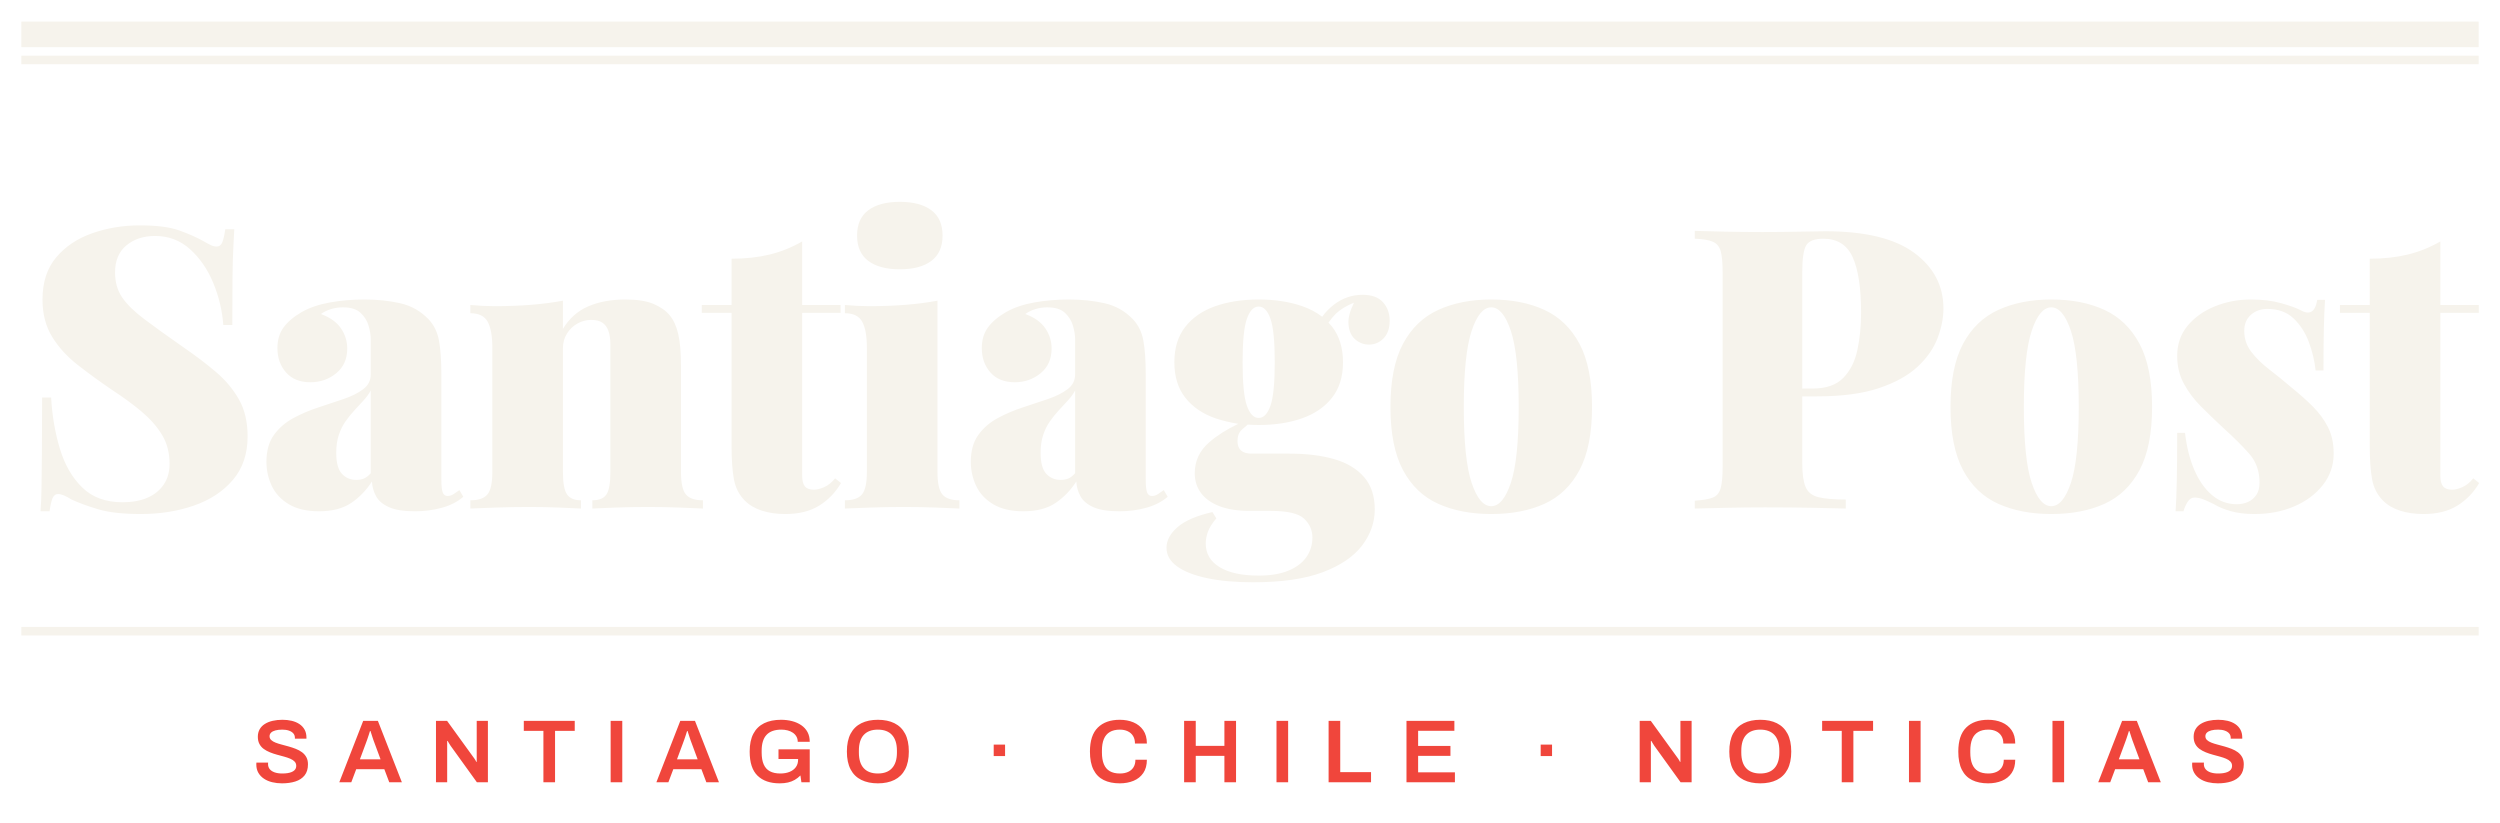
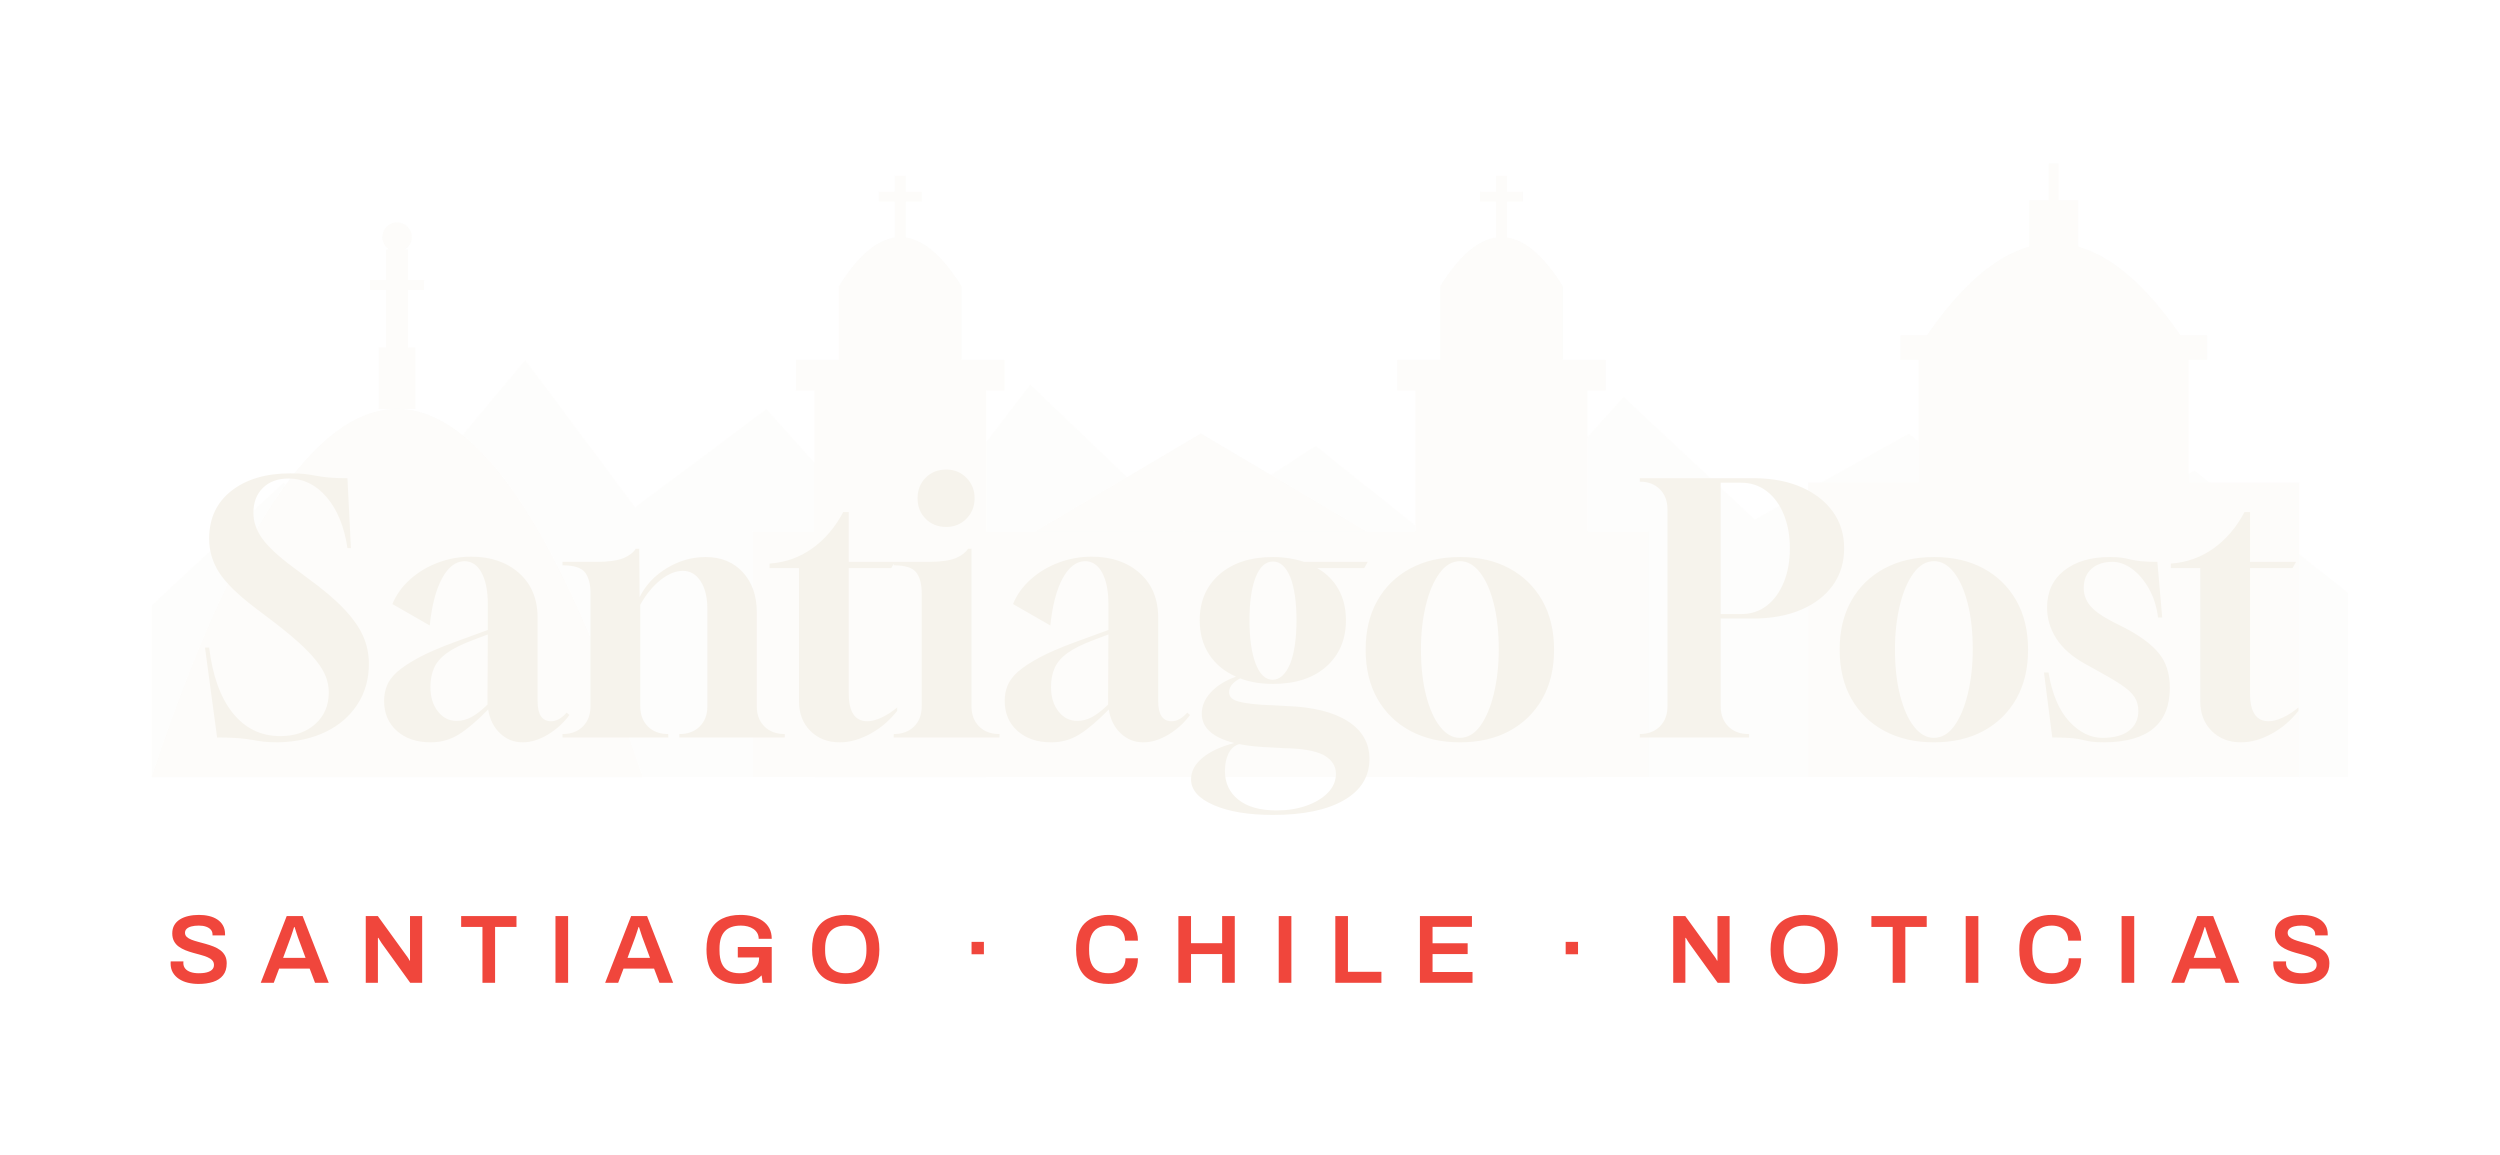
- <svg xmlns="http://www.w3.org/2000/svg" viewBox="0 0 1172.9 385.7" width="1173" height="386" role="img" aria-label="Santiago Post">
-   <rect x="10" y="10" width="1152.9" height="12" fill="#F6F3EC" />
-   <rect x="10" y="26" width="1152.9" height="4" fill="#F6F3EC" />
-   <path d="M65.568 105.604Q77.528 105.604 84.152 107.996Q90.776 110.388 95.376 112.964Q97.584 114.252 98.964 114.896Q100.344 115.54 101.632 115.54Q103.472 115.54 104.3 113.516Q105.128 111.492 105.68 107.444H109.912Q109.728 111.308 109.452 116.46Q109.176 121.612 109.084 130.076Q108.992 138.54 108.992 152.34H104.76Q104.024 142.22 100.068 132.652Q96.112 123.084 89.212 116.828Q82.312 110.572 72.744 110.572Q64.648 110.572 59.312 114.988Q53.976 119.404 53.976 127.684Q53.976 134.492 57.288 139.368Q60.6 144.244 67.684 149.58Q74.768 154.916 86.36 163.012Q94.64 168.716 101.356 174.42Q108.072 180.124 112.12 187.3Q116.168 194.476 116.168 204.596Q116.168 216.924 109.268 225.02Q102.368 233.116 90.96 237.072Q79.552 241.028 66.12 241.028Q53.608 241.028 46.156 238.82Q38.704 236.612 33.552 234.22Q29.504 231.644 27.296 231.644Q25.456 231.644 24.628 233.668Q23.8 235.692 23.248 239.74H19.016Q19.384 234.956 19.476 228.608Q19.568 222.26 19.66 212.14Q19.752 202.02 19.752 186.38H23.984Q24.72 199.26 28.124 210.484Q31.528 221.708 38.612 228.608Q45.696 235.508 57.472 235.508Q64.28 235.508 69.156 233.392Q74.032 231.276 76.792 227.228Q79.552 223.18 79.552 217.476Q79.552 209.748 76.056 203.952Q72.56 198.156 66.58 193.096Q60.6 188.036 52.688 182.884Q44.04 176.996 36.496 171.108Q28.952 165.22 24.444 157.86Q19.936 150.5 19.936 140.38Q19.936 128.236 26.376 120.6Q32.816 112.964 43.304 109.284Q53.792 105.604 65.568 105.604ZM149.656 239.74Q141.008 239.74 135.488 236.428Q129.968 233.116 127.484 227.78Q125.0 222.444 125.0 216.556Q125.0 208.828 128.496 203.952Q131.992 199.076 137.604 196.04Q143.216 193.004 149.472 190.98Q155.728 188.956 161.34 187.024Q166.952 185.092 170.448 182.424Q173.944 179.756 173.944 175.524V159.148Q173.944 156.204 172.932 152.708Q171.92 149.212 169.16 146.636Q166.4 144.06 160.88 144.06Q157.936 144.06 155.268 144.888Q152.6 145.716 150.576 147.188Q157.016 149.58 159.96 153.904Q162.904 158.228 162.904 163.38Q162.904 170.74 157.752 174.972Q152.6 179.204 145.608 179.204Q138.248 179.204 134.2 174.604Q130.152 170.004 130.152 163.196Q130.152 157.492 133.004 153.536Q135.856 149.58 141.56 146.268Q147.08 143.14 154.808 141.76Q162.536 140.38 171.0 140.38Q180.016 140.38 187.744 142.128Q195.472 143.876 200.992 149.58Q204.856 153.628 205.96 159.7Q207.064 165.772 207.064 175.34V224.652Q207.064 229.252 207.708 230.908Q208.352 232.564 210.008 232.564Q211.48 232.564 212.86 231.644Q214.24 230.724 215.528 229.804L217.368 232.932Q213.32 236.428 207.34 238.084Q201.36 239.74 194.736 239.74Q186.824 239.74 182.5 237.808Q178.176 235.876 176.428 232.656Q174.68 229.436 174.496 225.756Q170.632 231.828 164.836 235.784Q159.04 239.74 149.656 239.74ZM167.136 225.02Q169.16 225.02 170.724 224.376Q172.288 223.732 173.944 221.892V183.068Q172.656 185.46 170.54 187.76Q168.424 190.06 166.216 192.452Q164.008 194.844 162.076 197.604Q160.144 200.364 158.948 203.952Q157.752 207.54 157.752 212.324Q157.752 219.316 160.42 222.168Q163.088 225.02 167.136 225.02ZM293.36 140.38Q301.824 140.38 306.7 142.496Q311.576 144.612 314.152 147.74Q316.912 151.052 318.2 156.572Q319.488 162.092 319.488 171.476V221.34Q319.488 229.068 321.788 231.828Q324.088 234.588 329.792 234.588V238.452Q326.112 238.268 318.66 237.992Q311.208 237.716 304.032 237.716Q296.304 237.716 288.944 237.992Q281.584 238.268 277.904 238.452V234.588Q282.688 234.588 284.528 231.828Q286.368 229.068 286.368 221.34V161.54Q286.368 157.676 285.448 155.1Q284.528 152.524 282.596 151.236Q280.664 149.948 277.352 149.948Q274.04 149.948 271.004 151.604Q267.968 153.26 266.036 156.296Q264.104 159.332 264.104 163.196V221.34Q264.104 229.068 266.036 231.828Q267.968 234.588 272.568 234.588V238.452Q269.072 238.268 262.264 237.992Q255.456 237.716 248.28 237.716Q240.552 237.716 232.64 237.992Q224.728 238.268 220.68 238.452V234.588Q226.384 234.588 228.684 231.828Q230.984 229.068 230.984 221.34V163.012Q230.984 154.732 228.776 150.776Q226.568 146.82 220.68 146.82V142.956Q226.568 143.508 232.088 143.508Q241.288 143.508 249.292 142.864Q257.296 142.22 264.104 140.932V154.18Q268.52 146.82 275.972 143.6Q283.424 140.38 293.36 140.38ZM376.344 113.148V142.956H394.376V146.636H376.344V222.996Q376.344 226.492 377.632 228.056Q378.92 229.62 381.864 229.62Q383.888 229.62 386.648 228.424Q389.408 227.228 391.8 224.284L394.56 226.492Q390.696 233.116 384.348 237.072Q378.0 241.028 368.432 241.028Q362.36 241.028 357.484 239.464Q352.608 237.9 349.48 234.772Q345.432 230.724 344.328 224.744Q343.224 218.764 343.224 209.196V146.636H329.24V142.956H343.224V121.244Q352.976 121.244 360.98 119.312Q368.984 117.38 376.344 113.148ZM422.16 94.564Q431.728 94.564 436.972 98.52Q442.216 102.476 442.216 110.388Q442.216 118.3 436.972 122.256Q431.728 126.212 422.16 126.212Q412.592 126.212 407.348 122.256Q402.104 118.3 402.104 110.388Q402.104 102.476 407.348 98.52Q412.592 94.564 422.16 94.564ZM439.824 140.932V221.34Q439.824 229.068 442.124 231.828Q444.424 234.588 450.128 234.588V238.452Q446.448 238.268 439.088 237.992Q431.728 237.716 424.0 237.716Q416.272 237.716 408.36 237.992Q400.448 238.268 396.4 238.452V234.588Q402.104 234.588 404.404 231.828Q406.704 229.068 406.704 221.34V163.012Q406.704 154.732 404.496 150.776Q402.288 146.82 396.4 146.82V142.956Q402.288 143.508 407.808 143.508Q417.008 143.508 425.012 142.864Q433.016 142.22 439.824 140.932ZM480.12 239.74Q471.472 239.74 465.952 236.428Q460.432 233.116 457.948 227.78Q455.464 222.444 455.464 216.556Q455.464 208.828 458.96 203.952Q462.456 199.076 468.068 196.04Q473.68 193.004 479.936 190.98Q486.192 188.956 491.804 187.024Q497.416 185.092 500.912 182.424Q504.408 179.756 504.408 175.524V159.148Q504.408 156.204 503.396 152.708Q502.384 149.212 499.624 146.636Q496.864 144.06 491.344 144.06Q488.4 144.06 485.732 144.888Q483.064 145.716 481.04 147.188Q487.48 149.58 490.424 153.904Q493.368 158.228 493.368 163.38Q493.368 170.74 488.216 174.972Q483.064 179.204 476.072 179.204Q468.712 179.204 464.664 174.604Q460.616 170.004 460.616 163.196Q460.616 157.492 463.468 153.536Q466.32 149.58 472.024 146.268Q477.544 143.14 485.272 141.76Q493.0 140.38 501.464 140.38Q510.48 140.38 518.208 142.128Q525.936 143.876 531.456 149.58Q535.32 153.628 536.424 159.7Q537.528 165.772 537.528 175.34V224.652Q537.528 229.252 538.172 230.908Q538.816 232.564 540.472 232.564Q541.944 232.564 543.324 231.644Q544.704 230.724 545.992 229.804L547.832 232.932Q543.784 236.428 537.804 238.084Q531.824 239.74 525.2 239.74Q517.288 239.74 512.964 237.808Q508.64 235.876 506.892 232.656Q505.144 229.436 504.96 225.756Q501.096 231.828 495.3 235.784Q489.504 239.74 480.12 239.74ZM497.6 225.02Q499.624 225.02 501.188 224.376Q502.752 223.732 504.408 221.892V183.068Q503.12 185.46 501.004 187.76Q498.888 190.06 496.68 192.452Q494.472 194.844 492.54 197.604Q490.608 200.364 489.412 203.952Q488.216 207.54 488.216 212.324Q488.216 219.316 490.884 222.168Q493.552 225.02 497.6 225.02ZM587.944 273.044Q575.432 273.044 566.324 271.112Q557.216 269.18 552.248 265.592Q547.28 262.004 547.28 256.852Q547.28 251.7 552.432 247.192Q557.584 242.684 568.808 240.108L570.648 243.052Q567.704 246.548 566.692 249.4Q565.68 252.252 565.68 254.828Q565.68 262.004 572.212 265.96Q578.744 269.916 590.52 269.916Q598.8 269.916 604.412 267.616Q610.024 265.316 612.876 261.268Q615.728 257.22 615.728 252.068Q615.728 246.916 611.864 243.236Q608.0 239.556 596.224 239.556H586.288Q577.824 239.556 572.12 237.348Q566.416 235.14 563.472 231.184Q560.528 227.228 560.528 221.892Q560.528 213.244 567.336 207.356Q572.856 202.572 580.952 198.708Q575.248 197.788 570.28 196.132Q561.264 193.004 556.112 186.472Q550.96 179.94 550.96 169.82Q550.96 159.7 556.112 153.168Q561.264 146.636 570.188 143.508Q579.112 140.38 590.52 140.38Q601.928 140.38 610.944 143.508Q616.28 145.348 620.328 148.476Q622.536 145.348 625.848 142.772Q631.92 138.172 639.28 138.172Q645.72 138.172 648.848 141.668Q651.976 145.164 651.976 150.316Q651.976 155.652 649.124 158.596Q646.272 161.54 642.224 161.54Q638.728 161.54 635.876 159.148Q633.024 156.756 632.656 151.972Q632.288 147.924 635.232 141.852Q629.896 144.06 626.768 147.004Q624.928 148.844 623.272 151.236Q624.192 152.156 624.928 153.076Q630.08 159.7 630.08 169.82Q630.08 179.94 624.928 186.472Q619.776 193.004 610.852 196.132Q601.928 199.26 590.52 199.26Q587.944 199.26 585.368 199.076Q584.08 200.18 582.608 201.468Q580.584 203.308 580.584 206.804Q580.584 212.692 587.208 212.692H605.056Q617.016 212.692 625.94 215.268Q634.864 217.844 639.924 223.64Q644.984 229.436 644.984 238.82Q644.984 248.02 639.004 255.84Q633.024 263.66 620.512 268.352Q608.0 273.044 587.944 273.044ZM590.52 195.948Q594.016 195.948 596.04 190.244Q598.064 184.54 598.064 169.82Q598.064 155.1 596.04 149.396Q594.016 143.692 590.52 143.692Q587.024 143.692 585.0 149.396Q582.976 155.1 582.976 169.82Q582.976 184.54 585.0 190.244Q587.024 195.948 590.52 195.948ZM699.632 140.38Q713.984 140.38 724.564 145.256Q735.144 150.132 741.032 161.172Q746.92 172.212 746.92 190.796Q746.92 209.38 741.032 220.42Q735.144 231.46 724.564 236.244Q713.984 241.028 699.632 241.028Q685.464 241.028 674.792 236.244Q664.12 231.46 658.232 220.42Q652.344 209.38 652.344 190.796Q652.344 172.212 658.232 161.172Q664.12 150.132 674.792 145.256Q685.464 140.38 699.632 140.38ZM699.632 144.06Q694.112 144.06 690.432 155.1Q686.752 166.14 686.752 190.796Q686.752 215.452 690.432 226.4Q694.112 237.348 699.632 237.348Q705.152 237.348 708.832 226.4Q712.512 215.452 712.512 190.796Q712.512 166.14 708.832 155.1Q705.152 144.06 699.632 144.06ZM795.128 108.18Q800.464 108.364 809.204 108.548Q817.944 108.732 826.776 108.732Q835.976 108.732 844.44 108.548Q852.904 108.364 856.4 108.364Q884.368 108.364 898.076 118.484Q911.784 128.604 911.784 144.612Q911.784 151.236 909.024 158.504Q906.264 165.772 899.64 171.936Q893.016 178.1 881.516 181.964Q870.016 185.828 852.352 185.828H845.544V217.108Q845.544 224.652 847.108 228.332Q848.672 232.012 853.088 233.116Q857.504 234.22 865.968 234.22V238.452Q859.712 238.268 849.592 238.084Q839.472 237.9 828.064 237.9Q819.6 237.9 811.136 238.084Q802.672 238.268 795.128 238.452V234.772Q800.832 234.404 803.592 233.3Q806.352 232.196 807.272 228.884Q808.192 225.572 808.192 218.948V127.684Q808.192 120.876 807.272 117.656Q806.352 114.436 803.5 113.24Q800.648 112.044 795.128 111.86ZM845.544 182.148H850.512Q859.896 182.148 864.772 177.18Q869.648 172.212 871.396 164.116Q873.144 156.02 873.144 146.636Q873.144 129.156 869.188 120.508Q865.232 111.86 855.48 111.86Q849.224 111.86 847.384 114.988Q845.544 118.116 845.544 127.684ZM962.384 140.38Q976.736 140.38 987.316 145.256Q997.896 150.132 1003.784 161.172Q1009.672 172.212 1009.672 190.796Q1009.672 209.38 1003.784 220.42Q997.896 231.46 987.316 236.244Q976.736 241.028 962.384 241.028Q948.216 241.028 937.544 236.244Q926.872 231.46 920.984 220.42Q915.096 209.38 915.096 190.796Q915.096 172.212 920.984 161.172Q926.872 150.132 937.544 145.256Q948.216 140.38 962.384 140.38ZM962.384 144.06Q956.864 144.06 953.184 155.1Q949.504 166.14 949.504 190.796Q949.504 215.452 953.184 226.4Q956.864 237.348 962.384 237.348Q967.904 237.348 971.584 226.4Q975.264 215.452 975.264 190.796Q975.264 166.14 971.584 155.1Q967.904 144.06 962.384 144.06ZM1056.04 140.38Q1064.136 140.38 1070.3 142.128Q1076.464 143.876 1079.224 145.348Q1082.168 147.004 1084.008 146.268Q1086.4 145.348 1087.136 140.564H1090.816Q1090.448 145.9 1090.264 153.536Q1090.08 161.172 1090.08 173.684H1086.4Q1085.664 166.876 1083.18 160.252Q1080.696 153.628 1076.004 149.212Q1071.312 144.796 1063.768 144.796Q1059.168 144.796 1056.04 147.556Q1052.912 150.316 1052.912 155.1Q1052.912 160.62 1056.224 164.944Q1059.536 169.268 1064.688 173.224Q1069.84 177.18 1074.992 181.596Q1080.696 186.196 1085.112 190.612Q1089.528 195.028 1092.196 200.272Q1094.864 205.516 1094.864 212.692Q1094.864 220.972 1089.804 227.412Q1084.744 233.852 1076.372 237.44Q1068.0 241.028 1057.696 241.028Q1051.256 241.028 1046.472 239.648Q1041.688 238.268 1038.744 236.428Q1035.8 234.956 1033.684 234.128Q1031.568 233.3 1029.544 233.3Q1027.704 233.3 1026.416 235.232Q1025.128 237.164 1024.392 239.74H1020.712Q1021.08 233.852 1021.264 225.388Q1021.448 216.924 1021.448 202.94H1025.128Q1026.232 212.692 1029.452 220.236Q1032.672 227.78 1037.732 232.104Q1042.792 236.428 1049.416 236.428Q1052.36 236.428 1054.752 235.324Q1057.144 234.22 1058.616 232.012Q1060.088 229.804 1060.088 226.308Q1060.088 218.212 1055.212 212.692Q1050.336 207.172 1042.976 200.548Q1037.456 195.396 1032.58 190.52Q1027.704 185.644 1024.576 179.848Q1021.448 174.052 1021.448 166.876Q1021.448 158.596 1026.324 152.708Q1031.2 146.82 1039.112 143.6Q1047.024 140.38 1056.04 140.38ZM1144.912 113.148V142.956H1162.944V146.636H1144.912V222.996Q1144.912 226.492 1146.2 228.056Q1147.488 229.62 1150.432 229.62Q1152.456 229.62 1155.216 228.424Q1157.976 227.228 1160.368 224.284L1163.128 226.492Q1159.264 233.116 1152.916 237.072Q1146.568 241.028 1137.0 241.028Q1130.928 241.028 1126.052 239.464Q1121.176 237.9 1118.048 234.772Q1114.0 230.724 1112.896 224.744Q1111.792 218.764 1111.792 209.196V146.636H1097.808V142.956H1111.792V121.244Q1121.544 121.244 1129.548 119.312Q1137.552 117.38 1144.912 113.148Z" fill="#F6F3EC" />
-   <rect x="10" y="294" width="1152.9" height="4" fill="#F6F3EC" />
-   <path d="M132.305 367.38Q129.911 367.38 127.727 366.855Q125.543 366.33 123.863 365.217Q122.183 364.104 121.217 362.445Q120.251 360.786 120.251 358.518Q120.251 358.266 120.272 358.014Q120.293 357.762 120.293 357.636H125.795Q125.795 357.72 125.774 357.951Q125.753 358.182 125.753 358.35Q125.753 359.736 126.551 360.723Q127.349 361.71 128.861 362.235Q130.373 362.76 132.431 362.76Q133.817 362.76 134.888 362.592Q135.959 362.424 136.736 362.109Q137.513 361.794 138.017 361.353Q138.521 360.912 138.752 360.366Q138.983 359.82 138.983 359.19Q138.983 357.972 138.227 357.174Q137.471 356.376 136.19 355.83Q134.909 355.284 133.292 354.843Q131.675 354.402 129.974 353.94Q128.273 353.478 126.656 352.827Q125.039 352.176 123.758 351.252Q122.477 350.328 121.721 348.921Q120.965 347.514 120.965 345.54Q120.965 343.524 121.826 342.012Q122.687 340.5 124.262 339.513Q125.837 338.526 127.937 338.043Q130.037 337.56 132.515 337.56Q134.825 337.56 136.862 338.043Q138.899 338.526 140.453 339.555Q142.007 340.584 142.889 342.159Q143.771 343.734 143.771 345.918V346.422H138.353V346.002Q138.353 344.784 137.618 343.944Q136.883 343.104 135.56 342.642Q134.237 342.18 132.473 342.18Q130.583 342.18 129.239 342.537Q127.895 342.894 127.181 343.587Q126.467 344.28 126.467 345.288Q126.467 346.338 127.223 347.052Q127.979 347.766 129.26 348.27Q130.541 348.774 132.158 349.194Q133.775 349.614 135.476 350.097Q137.177 350.58 138.794 351.21Q140.411 351.84 141.692 352.785Q142.973 353.73 143.729 355.116Q144.485 356.502 144.485 358.434Q144.485 361.668 142.91 363.642Q141.335 365.616 138.584 366.498Q135.833 367.38 132.305 367.38ZM159.185 366.876 170.399 338.064H177.287L188.543 366.876H182.621L180.311 360.744H167.123L164.813 366.876ZM168.845 356.124H178.547L175.649 348.312Q175.481 347.892 175.25 347.241Q175.019 346.59 174.767 345.813Q174.515 345.036 174.263 344.238Q174.011 343.44 173.801 342.81H173.591Q173.339 343.65 172.982 344.742Q172.625 345.834 172.289 346.8Q171.953 347.766 171.743 348.312ZM204.545 366.876V338.064H209.753L222.059 355.074Q222.269 355.326 222.563 355.767Q222.857 356.208 223.109 356.628Q223.361 357.048 223.445 357.3H223.655V338.064H228.905V366.876H223.739L211.391 349.74Q211.055 349.236 210.614 348.501Q210.173 347.766 210.005 347.472H209.795V366.876ZM254.945 366.876V342.768H245.747V338.064H269.645V342.768H260.405V366.876ZM286.487 366.876V338.064H291.947V366.876ZM307.949 366.876 319.163 338.064H326.051L337.307 366.876H331.385L329.075 360.744H315.887L313.577 366.876ZM317.609 356.124H327.311L324.413 348.312Q324.245 347.892 324.014 347.241Q323.783 346.59 323.531 345.813Q323.279 345.036 323.027 344.238Q322.775 343.44 322.565 342.81H322.355Q322.103 343.65 321.746 344.742Q321.389 345.834 321.053 346.8Q320.717 347.766 320.507 348.312ZM365.783 367.38Q359.105 367.38 355.409 363.789Q351.713 360.198 351.713 352.47Q351.713 347.388 353.456 344.091Q355.199 340.794 358.496 339.177Q361.793 337.56 366.413 337.56Q369.185 337.56 371.621 338.19Q374.057 338.82 375.926 340.101Q377.795 341.382 378.845 343.314Q379.895 345.246 379.895 347.892H374.267Q374.267 346.506 373.658 345.435Q373.049 344.364 371.978 343.629Q370.907 342.894 369.521 342.537Q368.135 342.18 366.581 342.18Q364.271 342.18 362.528 342.789Q360.785 343.398 359.63 344.637Q358.475 345.876 357.908 347.724Q357.341 349.572 357.341 352.05V352.932Q357.341 356.334 358.307 358.518Q359.273 360.702 361.226 361.731Q363.179 362.76 366.077 362.76Q368.555 362.76 370.424 362.004Q372.293 361.248 373.364 359.799Q374.435 358.35 374.435 356.25V355.956H365.237V351.42H379.895V366.876H375.989L375.527 363.684Q374.267 364.944 372.839 365.763Q371.411 366.582 369.689 366.981Q367.967 367.38 365.783 367.38ZM411.857 367.38Q407.363 367.38 404.087 365.763Q400.811 364.146 399.068 360.828Q397.325 357.51 397.325 352.47Q397.325 347.388 399.068 344.091Q400.811 340.794 404.087 339.177Q407.363 337.56 411.857 337.56Q416.393 337.56 419.648 339.177Q422.903 340.794 424.646 344.091Q426.389 347.388 426.389 352.47Q426.389 357.51 424.646 360.828Q422.903 364.146 419.648 365.763Q416.393 367.38 411.857 367.38ZM411.857 362.76Q414.041 362.76 415.7 362.13Q417.359 361.5 418.493 360.261Q419.627 359.022 420.215 357.195Q420.803 355.368 420.803 352.974V352.05Q420.803 349.614 420.215 347.766Q419.627 345.918 418.493 344.679Q417.359 343.44 415.7 342.81Q414.041 342.18 411.857 342.18Q409.673 342.18 408.014 342.81Q406.355 343.44 405.221 344.679Q404.087 345.918 403.52 347.766Q402.953 349.614 402.953 352.05V352.974Q402.953 355.368 403.52 357.195Q404.087 359.022 405.221 360.261Q406.355 361.5 408.014 362.13Q409.673 362.76 411.857 362.76ZM466.205 354.57V349.194H471.539V354.57ZM525.341 367.38Q520.931 367.38 517.802 365.826Q514.673 364.272 513.014 360.975Q511.355 357.678 511.355 352.47Q511.355 344.868 515.051 341.214Q518.747 337.56 525.341 337.56Q528.911 337.56 531.788 338.778Q534.665 339.996 536.366 342.453Q538.067 344.91 538.067 348.69H532.481Q532.481 346.59 531.578 345.141Q530.675 343.692 529.079 342.936Q527.483 342.18 525.425 342.18Q522.569 342.18 520.679 343.293Q518.789 344.406 517.886 346.59Q516.983 348.774 516.983 352.008V352.932Q516.983 356.208 517.886 358.392Q518.789 360.576 520.658 361.668Q522.527 362.76 525.425 362.76Q527.609 362.76 529.247 362.025Q530.885 361.29 531.788 359.841Q532.691 358.392 532.691 356.292H538.067Q538.067 360.072 536.387 362.529Q534.707 364.986 531.83 366.183Q528.953 367.38 525.341 367.38ZM555.539 366.876V338.064H560.999V349.782H574.439V338.064H579.899V366.876H574.439V354.486H560.999V366.876ZM598.883 366.876V338.064H604.343V366.876ZM623.327 366.876V338.064H628.787V362.13H643.235V366.876ZM659.867 366.876V338.064H682.337V342.726H665.327V349.824H680.489V354.486H665.327V362.214H682.589V366.876ZM722.825 354.57V349.194H728.159V354.57ZM769.277 366.876V338.064H774.485L786.791 355.074Q787.001 355.326 787.295 355.767Q787.589 356.208 787.841 356.628Q788.093 357.048 788.177 357.3H788.387V338.064H793.637V366.876H788.471L776.123 349.74Q775.787 349.236 775.346 348.501Q774.905 347.766 774.737 347.472H774.527V366.876ZM825.851 367.38Q821.357 367.38 818.081 365.763Q814.805 364.146 813.062 360.828Q811.319 357.51 811.319 352.47Q811.319 347.388 813.062 344.091Q814.805 340.794 818.081 339.177Q821.357 337.56 825.851 337.56Q830.387 337.56 833.642 339.177Q836.897 340.794 838.64 344.091Q840.383 347.388 840.383 352.47Q840.383 357.51 838.64 360.828Q836.897 364.146 833.642 365.763Q830.387 367.38 825.851 367.38ZM825.851 362.76Q828.035 362.76 829.694 362.13Q831.353 361.5 832.487 360.261Q833.621 359.022 834.209 357.195Q834.797 355.368 834.797 352.974V352.05Q834.797 349.614 834.209 347.766Q833.621 345.918 832.487 344.679Q831.353 343.44 829.694 342.81Q828.035 342.18 825.851 342.18Q823.667 342.18 822.008 342.81Q820.349 343.44 819.215 344.679Q818.081 345.918 817.514 347.766Q816.947 349.614 816.947 352.05V352.974Q816.947 355.368 817.514 357.195Q818.081 359.022 819.215 360.261Q820.349 361.5 822.008 362.13Q823.667 362.76 825.851 362.76ZM864.071 366.876V342.768H854.873V338.064H878.771V342.768H869.531V366.876ZM895.613 366.876V338.064H901.073V366.876ZM932.741 367.38Q928.331 367.38 925.202 365.826Q922.073 364.272 920.414 360.975Q918.755 357.678 918.755 352.47Q918.755 344.868 922.451 341.214Q926.147 337.56 932.741 337.56Q936.311 337.56 939.188 338.778Q942.065 339.996 943.766 342.453Q945.467 344.91 945.467 348.69H939.881Q939.881 346.59 938.978 345.141Q938.075 343.692 936.479 342.936Q934.883 342.18 932.825 342.18Q929.969 342.18 928.079 343.293Q926.189 344.406 925.286 346.59Q924.383 348.774 924.383 352.008V352.932Q924.383 356.208 925.286 358.392Q926.189 360.576 928.058 361.668Q929.927 362.76 932.825 362.76Q935.009 362.76 936.647 362.025Q938.285 361.29 939.188 359.841Q940.091 358.392 940.091 356.292H945.467Q945.467 360.072 943.787 362.529Q942.107 364.986 939.23 366.183Q936.353 367.38 932.741 367.38ZM962.939 366.876V338.064H968.399V366.876ZM984.401 366.876 995.615 338.064H1002.503L1013.759 366.876H1007.837L1005.527 360.744H992.339L990.029 366.876ZM994.061 356.124H1003.763L1000.865 348.312Q1000.697 347.892 1000.466 347.241Q1000.235 346.59 999.983 345.813Q999.731 345.036 999.479 344.238Q999.227 343.44 999.017 342.81H998.807Q998.555 343.65 998.198 344.742Q997.841 345.834 997.505 346.8Q997.169 347.766 996.959 348.312ZM1040.513 367.38Q1038.119 367.38 1035.935 366.855Q1033.751 366.33 1032.071 365.217Q1030.391 364.104 1029.425 362.445Q1028.459 360.786 1028.459 358.518Q1028.459 358.266 1028.48 358.014Q1028.501 357.762 1028.501 357.636H1034.003Q1034.003 357.72 1033.982 357.951Q1033.961 358.182 1033.961 358.35Q1033.961 359.736 1034.759 360.723Q1035.557 361.71 1037.069 362.235Q1038.581 362.76 1040.639 362.76Q1042.025 362.76 1043.096 362.592Q1044.167 362.424 1044.944 362.109Q1045.721 361.794 1046.225 361.353Q1046.729 360.912 1046.96 360.366Q1047.191 359.82 1047.191 359.19Q1047.191 357.972 1046.435 357.174Q1045.679 356.376 1044.398 355.83Q1043.117 355.284 1041.5 354.843Q1039.883 354.402 1038.182 353.94Q1036.481 353.478 1034.864 352.827Q1033.247 352.176 1031.966 351.252Q1030.685 350.328 1029.929 348.921Q1029.173 347.514 1029.173 345.54Q1029.173 343.524 1030.034 342.012Q1030.895 340.5 1032.47 339.513Q1034.045 338.526 1036.145 338.043Q1038.245 337.56 1040.723 337.56Q1043.033 337.56 1045.07 338.043Q1047.107 338.526 1048.661 339.555Q1050.215 340.584 1051.097 342.159Q1051.979 343.734 1051.979 345.918V346.422H1046.561V346.002Q1046.561 344.784 1045.826 343.944Q1045.091 343.104 1043.768 342.642Q1042.445 342.18 1040.681 342.18Q1038.791 342.18 1037.447 342.537Q1036.103 342.894 1035.389 343.587Q1034.675 344.28 1034.675 345.288Q1034.675 346.338 1035.431 347.052Q1036.187 347.766 1037.468 348.27Q1038.749 348.774 1040.366 349.194Q1041.983 349.614 1043.684 350.097Q1045.385 350.58 1047.002 351.21Q1048.619 351.84 1049.9 352.785Q1051.181 353.73 1051.937 355.116Q1052.693 356.502 1052.693 358.434Q1052.693 361.668 1051.118 363.642Q1049.543 365.616 1046.792 366.498Q1044.041 367.38 1040.513 367.38Z" fill="#F0463C" />
+ <svg xmlns="http://www.w3.org/2000/svg" viewBox="0 0 231.32 106.86" width="1388" height="641" role="img" aria-label="Santiago Post">
+   <g transform="translate(14,39.46)">
+     <g transform="translate(-0.00,-24.33) scale(0.5679)">
+       <g fill="#F6F3EC" opacity="0.27">
+         <g opacity=".5">
+           <path d="M0.0 100L0.0 72L21.5 52L35.8 62L60.9 32L78.8 56L100.2 40L121.7 64L143.2 36L168.3 60L189.7 46L214.8 66L239.9 38L261.3 58L286.4 44L311.5 64L332.9 50L358.0 70L358.0 100Z" />
+         </g>
+         <g transform="translate(0,0)">
+           <path d="M0 100 Q40 -20 80 100Z" />
+           <rect x="37" y="30" width="6" height="10" />
+           <rect x="38.2" y="14" width="3.6" height="17" />
+           <circle cx="40" cy="12" r="2.4" />
+           <rect x="35.6" y="19" width="8.8" height="1.6" />
+         </g>
+         <g transform="translate(86,0)">
+           <rect x="22" y="36" width="28" height="64" />
+           <rect x="19" y="32" width="34" height="5" />
+           <rect x="26" y="20" width="20" height="12" />
+           <path d="M26 20 Q36 4 46 20Z" />
+           <rect x="35.1" y="2" width="1.8" height="11" />
+           <rect x="32.5" y="4.6" width="7" height="1.6" />
+           <rect x="120" y="36" width="28" height="64" />
+           <rect x="117" y="32" width="34" height="5" />
+           <rect x="124" y="20" width="20" height="12" />
+           <path d="M124 20 Q134 4 144 20Z" />
+           <rect x="133.1" y="2" width="1.8" height="11" />
+           <rect x="130.5" y="4.6" width="7" height="1.6" />
+           <rect x="12" y="60" width="146" height="40" />
+           <path d="M58 60L85 44L112 60Z" />
+         </g>
+         <g transform="translate(262,0)">
+           <rect x="8" y="52" width="80" height="48" />
+           <rect x="26" y="30" width="44" height="70" />
+           <rect x="23" y="28" width="50" height="4" />
+           <path d="M26 30 Q48 -4 70 30Z" />
+           <rect x="44" y="6" width="8" height="9" />
+           <rect x="47.2" y="0" width="1.6" height="8" />
+         </g>
+       </g>
+     </g>
+     <path d="M11.723 29.248Q10.891 29.248 10.363 29.184Q9.835 29.12 9.323 29.024Q8.811 28.928 8.075 28.864Q7.339 28.8 6.059 28.8L4.939 20.48H5.323Q5.803 24.416 7.515 26.544Q9.227 28.672 11.915 28.672Q13.899 28.672 15.147 27.552Q16.395 26.432 16.395 24.64Q16.395 23.872 16.123 23.168Q15.851 22.464 15.211 21.664Q14.571 20.864 13.515 19.92Q12.459 18.976 10.891 17.792L9.579 16.8Q7.179 14.976 6.251 13.536Q5.323 12.096 5.323 10.4Q5.323 7.584 7.387 5.968Q9.451 4.352 12.843 4.352Q13.675 4.352 14.203 4.416Q14.731 4.48 15.227 4.576Q15.723 4.672 16.395 4.736Q17.067 4.8 18.123 4.8L18.443 11.264H18.123Q17.675 8.288 16.203 6.56Q14.731 4.832 12.651 4.832Q11.179 4.832 10.299 5.696Q9.419 6.56 9.419 8.0Q9.419 9.248 10.235 10.384Q11.051 11.52 13.067 13.024L14.443 14.048Q16.555 15.584 17.787 16.88Q19.019 18.176 19.563 19.392Q20.107 20.608 20.107 21.984Q20.107 24.096 19.051 25.728Q17.995 27.36 16.123 28.272Q14.251 29.184 11.723 29.248ZM25.835 29.248Q23.883 29.248 22.699 28.192Q21.515 27.136 21.515 25.408Q21.515 24.672 21.771 24.016Q22.027 23.36 22.731 22.72Q23.467 22.08 24.747 21.392Q26.027 20.704 28.139 19.936L31.115 18.848V16.448Q31.115 14.624 30.539 13.552Q29.963 12.48 28.939 12.48Q27.723 12.512 26.875 14.08Q26.027 15.648 25.739 18.432L22.283 16.448Q22.827 15.136 23.947 14.144Q25.067 13.152 26.523 12.608Q27.979 12.064 29.579 12.064Q32.299 12.064 34.011 13.584Q35.723 15.104 35.723 17.728V25.44Q35.723 27.296 36.971 27.296Q37.707 27.296 38.411 26.496L38.667 26.72Q37.835 27.84 36.651 28.544Q35.467 29.248 34.347 29.248Q33.131 29.248 32.251 28.416Q31.371 27.584 31.147 26.208Q29.579 27.808 28.411 28.528Q27.243 29.248 25.835 29.248ZM28.235 27.264Q28.939 27.264 29.595 26.912Q30.251 26.56 31.083 25.76L31.115 19.264L29.835 19.744Q28.203 20.352 27.339 20.976Q26.475 21.6 26.139 22.368Q25.803 23.136 25.803 24.128Q25.803 25.504 26.491 26.384Q27.179 27.264 28.235 27.264ZM38.027 28.8V28.48H38.059Q39.211 28.48 39.915 27.776Q40.619 27.072 40.619 25.92V15.424Q40.619 14.208 40.123 13.536Q39.627 12.864 38.027 12.864V12.544H41.195Q42.827 12.544 43.691 12.192Q44.491 11.84 44.811 11.328H45.131L45.163 15.808Q45.995 14.144 47.691 13.12Q49.387 12.096 51.275 12.096Q53.419 12.096 54.715 13.504Q56.011 14.912 56.011 17.216V25.92Q56.011 27.072 56.715 27.776Q57.419 28.48 58.572 28.48H58.603V28.8H48.843V28.48H48.875Q50.027 28.48 50.731 27.776Q51.435 27.072 51.435 25.92V16.896Q51.435 15.296 50.811 14.336Q50.188 13.376 49.163 13.376Q48.171 13.376 47.099 14.224Q46.027 15.072 45.227 16.512V25.92Q45.227 27.072 45.931 27.776Q46.635 28.48 47.787 28.48H47.819V28.8ZM63.691 29.248Q62.027 29.248 60.971 28.192Q59.915 27.136 59.915 25.44V13.12H57.195V12.704Q59.403 12.544 61.147 11.296Q62.891 10.048 64.011 7.936H64.523V12.544H68.779L68.459 13.12H64.523V24.736Q64.523 27.296 66.251 27.296Q66.828 27.296 67.579 26.944Q68.331 26.592 69.004 26.016V26.336Q67.947 27.68 66.507 28.464Q65.067 29.248 63.691 29.248ZM68.683 28.8V28.48H68.715Q69.867 28.48 70.571 27.776Q71.275 27.072 71.275 25.92V15.424Q71.275 14.208 70.779 13.536Q70.283 12.864 68.683 12.864V12.544H71.947Q73.579 12.544 74.443 12.192Q75.243 11.84 75.563 11.328H75.883V25.92Q75.883 27.072 76.587 27.776Q77.291 28.48 78.443 28.48H78.475V28.8ZM73.547 9.312Q72.395 9.312 71.643 8.56Q70.891 7.808 70.891 6.656Q70.891 5.504 71.643 4.752Q72.395 4.0 73.547 4.0Q74.667 4.0 75.419 4.768Q76.171 5.536 76.171 6.656Q76.171 7.776 75.419 8.544Q74.667 9.312 73.547 9.312ZM83.275 29.248Q81.323 29.248 80.139 28.192Q78.956 27.136 78.956 25.408Q78.956 24.672 79.212 24.016Q79.468 23.36 80.171 22.72Q80.907 22.08 82.188 21.392Q83.468 20.704 85.579 19.936L88.555 18.848V16.448Q88.555 14.624 87.98 13.552Q87.403 12.48 86.379 12.48Q85.163 12.512 84.316 14.08Q83.468 15.648 83.179 18.432L79.724 16.448Q80.267 15.136 81.387 14.144Q82.507 13.152 83.963 12.608Q85.419 12.064 87.019 12.064Q89.739 12.064 91.451 13.584Q93.163 15.104 93.163 17.728V25.44Q93.163 27.296 94.411 27.296Q95.147 27.296 95.852 26.496L96.108 26.72Q95.275 27.84 94.091 28.544Q92.907 29.248 91.787 29.248Q90.572 29.248 89.691 28.416Q88.811 27.584 88.587 26.208Q87.019 27.808 85.851 28.528Q84.683 29.248 83.275 29.248ZM85.675 27.264Q86.379 27.264 87.035 26.912Q87.691 26.56 88.523 25.76L88.555 19.264L87.275 19.744Q85.643 20.352 84.779 20.976Q83.915 21.6 83.579 22.368Q83.243 23.136 83.243 24.128Q83.243 25.504 83.931 26.384Q84.62 27.264 85.675 27.264ZM103.787 35.968Q100.395 35.968 98.299 35.056Q96.204 34.144 96.204 32.672Q96.204 31.552 97.275 30.672Q98.347 29.792 100.204 29.312Q97.195 28.544 97.195 26.592Q97.195 25.536 98.028 24.624Q98.859 23.712 100.364 23.168Q98.764 22.464 97.883 21.12Q97.004 19.776 97.004 17.952Q97.004 15.296 98.844 13.696Q100.683 12.096 103.787 12.096Q105.26 12.096 106.668 12.544H112.555L112.236 13.12H107.883Q109.163 13.856 109.852 15.088Q110.54 16.32 110.54 17.952Q110.54 20.608 108.732 22.224Q106.924 23.84 103.787 23.84Q102.059 23.84 100.748 23.328Q99.724 23.872 99.724 24.608Q99.724 25.248 100.62 25.472Q101.067 25.6 101.899 25.696Q102.731 25.792 103.916 25.824L105.035 25.888Q108.716 26.016 110.716 27.296Q112.716 28.576 112.716 30.784Q112.716 33.248 110.347 34.608Q107.98 35.968 103.787 35.968ZM103.755 23.456Q104.748 23.456 105.388 21.952Q105.963 20.448 105.963 17.952Q105.963 15.424 105.388 13.952Q104.779 12.512 103.787 12.512Q102.764 12.512 102.188 13.952Q101.612 15.424 101.612 17.952Q101.612 20.48 102.188 21.984Q102.764 23.456 103.755 23.456ZM104.139 35.552Q105.612 35.552 106.859 35.12Q108.108 34.688 108.859 33.92Q109.612 33.152 109.612 32.16Q109.612 31.072 108.492 30.432Q107.308 29.824 104.876 29.792L103.755 29.728Q102.828 29.696 102.043 29.616Q101.26 29.536 100.651 29.408Q99.98 29.632 99.66 30.304Q99.34 30.976 99.34 31.904Q99.34 33.568 100.588 34.56Q101.835 35.552 104.139 35.552ZM121.099 29.248Q118.475 29.248 116.507 28.192Q114.539 27.136 113.451 25.216Q112.363 23.296 112.363 20.672Q112.363 18.048 113.451 16.128Q114.539 14.208 116.507 13.152Q118.475 12.096 121.099 12.096Q123.724 12.096 125.675 13.152Q127.627 14.208 128.715 16.128Q129.803 18.048 129.803 20.672Q129.803 23.296 128.715 25.216Q127.627 27.136 125.675 28.192Q123.724 29.248 121.099 29.248ZM121.067 28.832Q122.188 28.832 122.987 27.712Q123.787 26.592 124.236 24.72Q124.683 22.848 124.683 20.64Q124.683 18.24 124.219 16.4Q123.755 14.56 122.939 13.52Q122.123 12.48 121.099 12.48Q120.011 12.48 119.195 13.6Q118.379 14.72 117.931 16.576Q117.483 18.432 117.483 20.64Q117.483 23.072 117.963 24.928Q118.444 26.784 119.26 27.808Q120.075 28.832 121.067 28.832ZM137.739 28.8V28.48Q138.891 28.48 139.595 27.776Q140.299 27.072 140.299 25.92V7.68Q140.299 6.528 139.595 5.824Q138.891 5.12 137.739 5.12V4.8H148.427Q150.892 4.832 152.731 5.648Q154.571 6.464 155.611 7.904Q156.651 9.344 156.651 11.296Q156.651 13.248 155.611 14.704Q154.571 16.16 152.667 16.976Q150.763 17.792 148.171 17.792H145.227V25.92Q145.227 27.072 145.931 27.776Q146.635 28.48 147.787 28.48H147.851V28.8ZM145.227 17.376H147.115Q148.492 17.376 149.5 16.592Q150.507 15.808 151.067 14.432Q151.627 13.056 151.627 11.296Q151.627 9.536 151.067 8.16Q150.507 6.784 149.483 6.0Q148.459 5.216 147.083 5.216H145.227ZM164.972 29.248Q162.347 29.248 160.38 28.192Q158.412 27.136 157.324 25.216Q156.236 23.296 156.236 20.672Q156.236 18.048 157.324 16.128Q158.412 14.208 160.38 13.152Q162.347 12.096 164.972 12.096Q167.596 12.096 169.548 13.152Q171.5 14.208 172.588 16.128Q173.675 18.048 173.675 20.672Q173.675 23.296 172.588 25.216Q171.5 27.136 169.548 28.192Q167.596 29.248 164.972 29.248ZM164.94 28.832Q166.06 28.832 166.86 27.712Q167.66 26.592 168.108 24.72Q168.555 22.848 168.555 20.64Q168.555 18.24 168.091 16.4Q167.627 14.56 166.812 13.52Q165.996 12.48 164.972 12.48Q163.883 12.48 163.067 13.6Q162.252 14.72 161.804 16.576Q161.356 18.432 161.356 20.64Q161.356 23.072 161.836 24.928Q162.316 26.784 163.132 27.808Q163.948 28.832 164.94 28.832ZM180.779 29.248Q179.947 29.248 179.531 29.184Q179.115 29.12 178.748 29.024Q178.38 28.928 177.772 28.864Q177.163 28.8 175.915 28.8L175.147 22.784H175.564Q176.076 25.792 177.483 27.312Q178.891 28.832 180.555 28.832Q182.188 28.832 183.036 28.16Q183.883 27.488 183.883 26.336Q183.883 25.6 183.515 25.04Q183.147 24.48 182.251 23.888Q181.356 23.296 179.82 22.464L178.891 21.952Q177.131 20.96 176.284 19.632Q175.435 18.304 175.435 16.768Q175.435 14.592 177.019 13.344Q178.603 12.096 181.26 12.096Q181.931 12.096 182.347 12.16Q182.763 12.224 183.147 12.32Q183.531 12.416 184.107 12.48Q184.683 12.544 185.643 12.544L186.091 17.696H185.707Q185.516 16.192 184.859 15.024Q184.203 13.856 183.308 13.2Q182.411 12.544 181.483 12.544Q180.267 12.544 179.547 13.184Q178.827 13.824 178.827 14.976Q178.827 15.84 179.387 16.56Q179.947 17.28 181.547 18.112L182.507 18.592Q184.748 19.744 185.772 20.992Q186.796 22.24 186.796 24.192Q186.796 29.184 180.779 29.248ZM193.387 29.248Q191.724 29.248 190.668 28.192Q189.612 27.136 189.612 25.44V13.12H186.892V12.704Q189.1 12.544 190.844 11.296Q192.588 10.048 193.708 7.936H194.22V12.544H198.476L198.155 13.12H194.22V24.736Q194.22 27.296 195.947 27.296Q196.524 27.296 197.276 26.944Q198.028 26.592 198.7 26.016V26.336Q197.643 27.68 196.203 28.464Q194.763 29.248 193.387 29.248Z" fill="#F6F3EC" />
+     <path d="M4.338 51.61Q3.825 51.61 3.357 51.498Q2.889 51.385 2.529 51.147Q2.169 50.908 1.962 50.553Q1.755 50.197 1.755 49.711Q1.755 49.657 1.759 49.603Q1.764 49.549 1.764 49.522H2.943Q2.943 49.54 2.938 49.59Q2.934 49.639 2.934 49.675Q2.934 49.972 3.105 50.184Q3.276 50.395 3.6 50.508Q3.924 50.62 4.365 50.62Q4.662 50.62 4.891 50.584Q5.121 50.548 5.287 50.481Q5.454 50.413 5.562 50.319Q5.67 50.224 5.719 50.107Q5.769 49.99 5.769 49.855Q5.769 49.594 5.607 49.423Q5.445 49.252 5.17 49.135Q4.896 49.018 4.549 48.924Q4.203 48.829 3.838 48.73Q3.474 48.631 3.127 48.492Q2.781 48.352 2.506 48.154Q2.232 47.956 2.07 47.654Q1.908 47.353 1.908 46.93Q1.908 46.498 2.092 46.174Q2.277 45.85 2.614 45.639Q2.952 45.427 3.402 45.324Q3.852 45.22 4.383 45.22Q4.878 45.22 5.314 45.324Q5.751 45.427 6.084 45.648Q6.417 45.868 6.606 46.206Q6.795 46.543 6.795 47.011V47.119H5.634V47.029Q5.634 46.768 5.476 46.588Q5.319 46.408 5.035 46.309Q4.752 46.21 4.374 46.21Q3.969 46.21 3.681 46.287Q3.393 46.363 3.24 46.511Q3.087 46.66 3.087 46.876Q3.087 47.101 3.249 47.254Q3.411 47.407 3.685 47.515Q3.96 47.623 4.306 47.713Q4.653 47.803 5.017 47.907Q5.382 48.01 5.728 48.145Q6.075 48.28 6.349 48.483Q6.624 48.685 6.786 48.982Q6.948 49.279 6.948 49.693Q6.948 50.386 6.61 50.809Q6.273 51.232 5.683 51.421Q5.094 51.61 4.338 51.61ZM10.098 51.502 12.501 45.328H13.977L16.389 51.502H15.12L14.625 50.188H11.799L11.304 51.502ZM12.168 49.198H14.247L13.626 47.524Q13.59 47.434 13.54 47.294Q13.491 47.155 13.437 46.989Q13.383 46.822 13.329 46.651Q13.275 46.48 13.23 46.345H13.185Q13.131 46.525 13.054 46.759Q12.978 46.993 12.906 47.2Q12.834 47.407 12.789 47.524ZM19.818 51.502V45.328H20.934L23.571 48.973Q23.616 49.027 23.679 49.121Q23.742 49.216 23.796 49.306Q23.85 49.396 23.868 49.45H23.913V45.328H25.038V51.502H23.931L21.285 47.83Q21.213 47.722 21.118 47.565Q21.024 47.407 20.988 47.344H20.943V51.502ZM30.618 51.502V46.336H28.647V45.328H33.768V46.336H31.788V51.502ZM37.377 51.502V45.328H38.547V51.502ZM41.976 51.502 44.379 45.328H45.855L48.267 51.502H46.998L46.503 50.188H43.677L43.182 51.502ZM44.046 49.198H46.125L45.504 47.524Q45.468 47.434 45.418 47.294Q45.369 47.155 45.315 46.989Q45.261 46.822 45.207 46.651Q45.153 46.48 45.108 46.345H45.063Q45.009 46.525 44.932 46.759Q44.856 46.993 44.784 47.2Q44.712 47.407 44.667 47.524ZM54.369 51.61Q52.938 51.61 52.146 50.841Q51.354 50.071 51.354 48.415Q51.354 47.326 51.727 46.62Q52.101 45.913 52.807 45.567Q53.514 45.22 54.504 45.22Q55.098 45.22 55.62 45.355Q56.142 45.49 56.542 45.764Q56.943 46.039 57.168 46.453Q57.393 46.867 57.393 47.434H56.187Q56.187 47.137 56.056 46.907Q55.926 46.678 55.696 46.52Q55.467 46.363 55.17 46.287Q54.873 46.21 54.54 46.21Q54.045 46.21 53.671 46.341Q53.298 46.471 53.05 46.737Q52.803 47.002 52.681 47.398Q52.56 47.794 52.56 48.325V48.514Q52.56 49.243 52.767 49.711Q52.974 50.179 53.392 50.4Q53.811 50.62 54.432 50.62Q54.963 50.62 55.363 50.458Q55.764 50.296 55.993 49.986Q56.223 49.675 56.223 49.225V49.162H54.252V48.19H57.393V51.502H56.556L56.457 50.818Q56.187 51.088 55.881 51.264Q55.575 51.439 55.206 51.525Q54.837 51.61 54.369 51.61ZM64.242 51.61Q63.279 51.61 62.577 51.264Q61.875 50.917 61.501 50.206Q61.128 49.495 61.128 48.415Q61.128 47.326 61.501 46.62Q61.875 45.913 62.577 45.567Q63.279 45.22 64.242 45.22Q65.214 45.22 65.911 45.567Q66.609 45.913 66.982 46.62Q67.356 47.326 67.356 48.415Q67.356 49.495 66.982 50.206Q66.609 50.917 65.911 51.264Q65.214 51.61 64.242 51.61ZM64.242 50.62Q64.71 50.62 65.065 50.485Q65.421 50.35 65.664 50.085Q65.907 49.819 66.033 49.428Q66.159 49.036 66.159 48.523V48.325Q66.159 47.803 66.033 47.407Q65.907 47.011 65.664 46.746Q65.421 46.48 65.065 46.345Q64.71 46.21 64.242 46.21Q63.774 46.21 63.418 46.345Q63.063 46.48 62.82 46.746Q62.577 47.011 62.455 47.407Q62.334 47.803 62.334 48.325V48.523Q62.334 49.036 62.455 49.428Q62.577 49.819 62.82 50.085Q63.063 50.35 63.418 50.485Q63.774 50.62 64.242 50.62ZM75.888 48.865V47.713H77.031V48.865ZM88.56 51.61Q87.615 51.61 86.944 51.277Q86.274 50.944 85.918 50.238Q85.563 49.531 85.563 48.415Q85.563 46.786 86.355 46.003Q87.147 45.22 88.56 45.22Q89.325 45.22 89.941 45.481Q90.558 45.742 90.922 46.269Q91.287 46.795 91.287 47.605H90.09Q90.09 47.155 89.896 46.845Q89.703 46.534 89.361 46.372Q89.019 46.21 88.578 46.21Q87.966 46.21 87.561 46.449Q87.156 46.687 86.962 47.155Q86.769 47.623 86.769 48.316V48.514Q86.769 49.216 86.962 49.684Q87.156 50.152 87.556 50.386Q87.957 50.62 88.578 50.62Q89.046 50.62 89.397 50.463Q89.748 50.305 89.941 49.995Q90.135 49.684 90.135 49.234H91.287Q91.287 50.044 90.927 50.571Q90.567 51.097 89.95 51.353Q89.334 51.61 88.56 51.61ZM95.031 51.502V45.328H96.201V47.839H99.081V45.328H100.251V51.502H99.081V48.847H96.201V51.502ZM104.319 51.502V45.328H105.489V51.502ZM109.557 51.502V45.328H110.727V50.485H113.823V51.502ZM117.387 51.502V45.328H122.202V46.327H118.557V47.848H121.806V48.847H118.557V50.503H122.256V51.502ZM130.878 48.865V47.713H132.021V48.865ZM140.832 51.502V45.328H141.948L144.585 48.973Q144.63 49.027 144.693 49.121Q144.756 49.216 144.81 49.306Q144.864 49.396 144.882 49.45H144.927V45.328H146.052V51.502H144.945L142.299 47.83Q142.227 47.722 142.132 47.565Q142.038 47.407 142.002 47.344H141.957V51.502ZM152.955 51.61Q151.992 51.61 151.29 51.264Q150.588 50.917 150.214 50.206Q149.841 49.495 149.841 48.415Q149.841 47.326 150.214 46.62Q150.588 45.913 151.29 45.567Q151.992 45.22 152.955 45.22Q153.927 45.22 154.625 45.567Q155.322 45.913 155.696 46.62Q156.069 47.326 156.069 48.415Q156.069 49.495 155.696 50.206Q155.322 50.917 154.625 51.264Q153.927 51.61 152.955 51.61ZM152.955 50.62Q153.423 50.62 153.779 50.485Q154.134 50.35 154.377 50.085Q154.62 49.819 154.746 49.428Q154.872 49.036 154.872 48.523V48.325Q154.872 47.803 154.746 47.407Q154.62 47.011 154.377 46.746Q154.134 46.48 153.779 46.345Q153.423 46.21 152.955 46.21Q152.487 46.21 152.132 46.345Q151.776 46.48 151.533 46.746Q151.29 47.011 151.168 47.407Q151.047 47.803 151.047 48.325V48.523Q151.047 49.036 151.168 49.428Q151.29 49.819 151.533 50.085Q151.776 50.35 152.132 50.485Q152.487 50.62 152.955 50.62ZM161.145 51.502V46.336H159.174V45.328H164.295V46.336H162.315V51.502ZM167.904 51.502V45.328H169.074V51.502ZM175.86 51.61Q174.915 51.61 174.245 51.277Q173.574 50.944 173.219 50.238Q172.863 49.531 172.863 48.415Q172.863 46.786 173.655 46.003Q174.447 45.22 175.86 45.22Q176.625 45.22 177.242 45.481Q177.858 45.742 178.222 46.269Q178.587 46.795 178.587 47.605H177.39Q177.39 47.155 177.196 46.845Q177.003 46.534 176.661 46.372Q176.319 46.21 175.878 46.21Q175.266 46.21 174.861 46.449Q174.456 46.687 174.262 47.155Q174.069 47.623 174.069 48.316V48.514Q174.069 49.216 174.262 49.684Q174.456 50.152 174.856 50.386Q175.257 50.62 175.878 50.62Q176.346 50.62 176.697 50.463Q177.048 50.305 177.242 49.995Q177.435 49.684 177.435 49.234H178.587Q178.587 50.044 178.227 50.571Q177.867 51.097 177.25 51.353Q176.634 51.61 175.86 51.61ZM182.331 51.502V45.328H183.501V51.502ZM186.93 51.502 189.333 45.328H190.809L193.221 51.502H191.952L191.457 50.188H188.631L188.136 51.502ZM189.0 49.198H191.079L190.458 47.524Q190.422 47.434 190.373 47.294Q190.323 47.155 190.269 46.989Q190.215 46.822 190.161 46.651Q190.107 46.48 190.062 46.345H190.017Q189.963 46.525 189.887 46.759Q189.81 46.993 189.738 47.2Q189.666 47.407 189.621 47.524ZM198.954 51.61Q198.441 51.61 197.973 51.498Q197.505 51.385 197.145 51.147Q196.785 50.908 196.578 50.553Q196.371 50.197 196.371 49.711Q196.371 49.657 196.375 49.603Q196.38 49.549 196.38 49.522H197.559Q197.559 49.54 197.554 49.59Q197.55 49.639 197.55 49.675Q197.55 49.972 197.721 50.184Q197.892 50.395 198.216 50.508Q198.54 50.62 198.981 50.62Q199.278 50.62 199.507 50.584Q199.737 50.548 199.903 50.481Q200.07 50.413 200.178 50.319Q200.286 50.224 200.335 50.107Q200.385 49.99 200.385 49.855Q200.385 49.594 200.223 49.423Q200.061 49.252 199.786 49.135Q199.512 49.018 199.165 48.924Q198.819 48.829 198.454 48.73Q198.09 48.631 197.743 48.492Q197.397 48.352 197.123 48.154Q196.848 47.956 196.686 47.654Q196.524 47.353 196.524 46.93Q196.524 46.498 196.708 46.174Q196.893 45.85 197.23 45.639Q197.568 45.427 198.018 45.324Q198.468 45.22 198.999 45.22Q199.494 45.22 199.93 45.324Q200.367 45.427 200.7 45.648Q201.033 45.868 201.222 46.206Q201.411 46.543 201.411 47.011V47.119H200.25V47.029Q200.25 46.768 200.092 46.588Q199.935 46.408 199.651 46.309Q199.368 46.21 198.99 46.21Q198.585 46.21 198.297 46.287Q198.009 46.363 197.856 46.511Q197.703 46.66 197.703 46.876Q197.703 47.101 197.865 47.254Q198.027 47.407 198.301 47.515Q198.576 47.623 198.922 47.713Q199.269 47.803 199.633 47.907Q199.998 48.01 200.344 48.145Q200.691 48.28 200.965 48.483Q201.24 48.685 201.402 48.982Q201.564 49.279 201.564 49.693Q201.564 50.386 201.226 50.809Q200.889 51.232 200.299 51.421Q199.71 51.61 198.954 51.61Z" fill="#F0463C" />
+   </g>
</svg>
